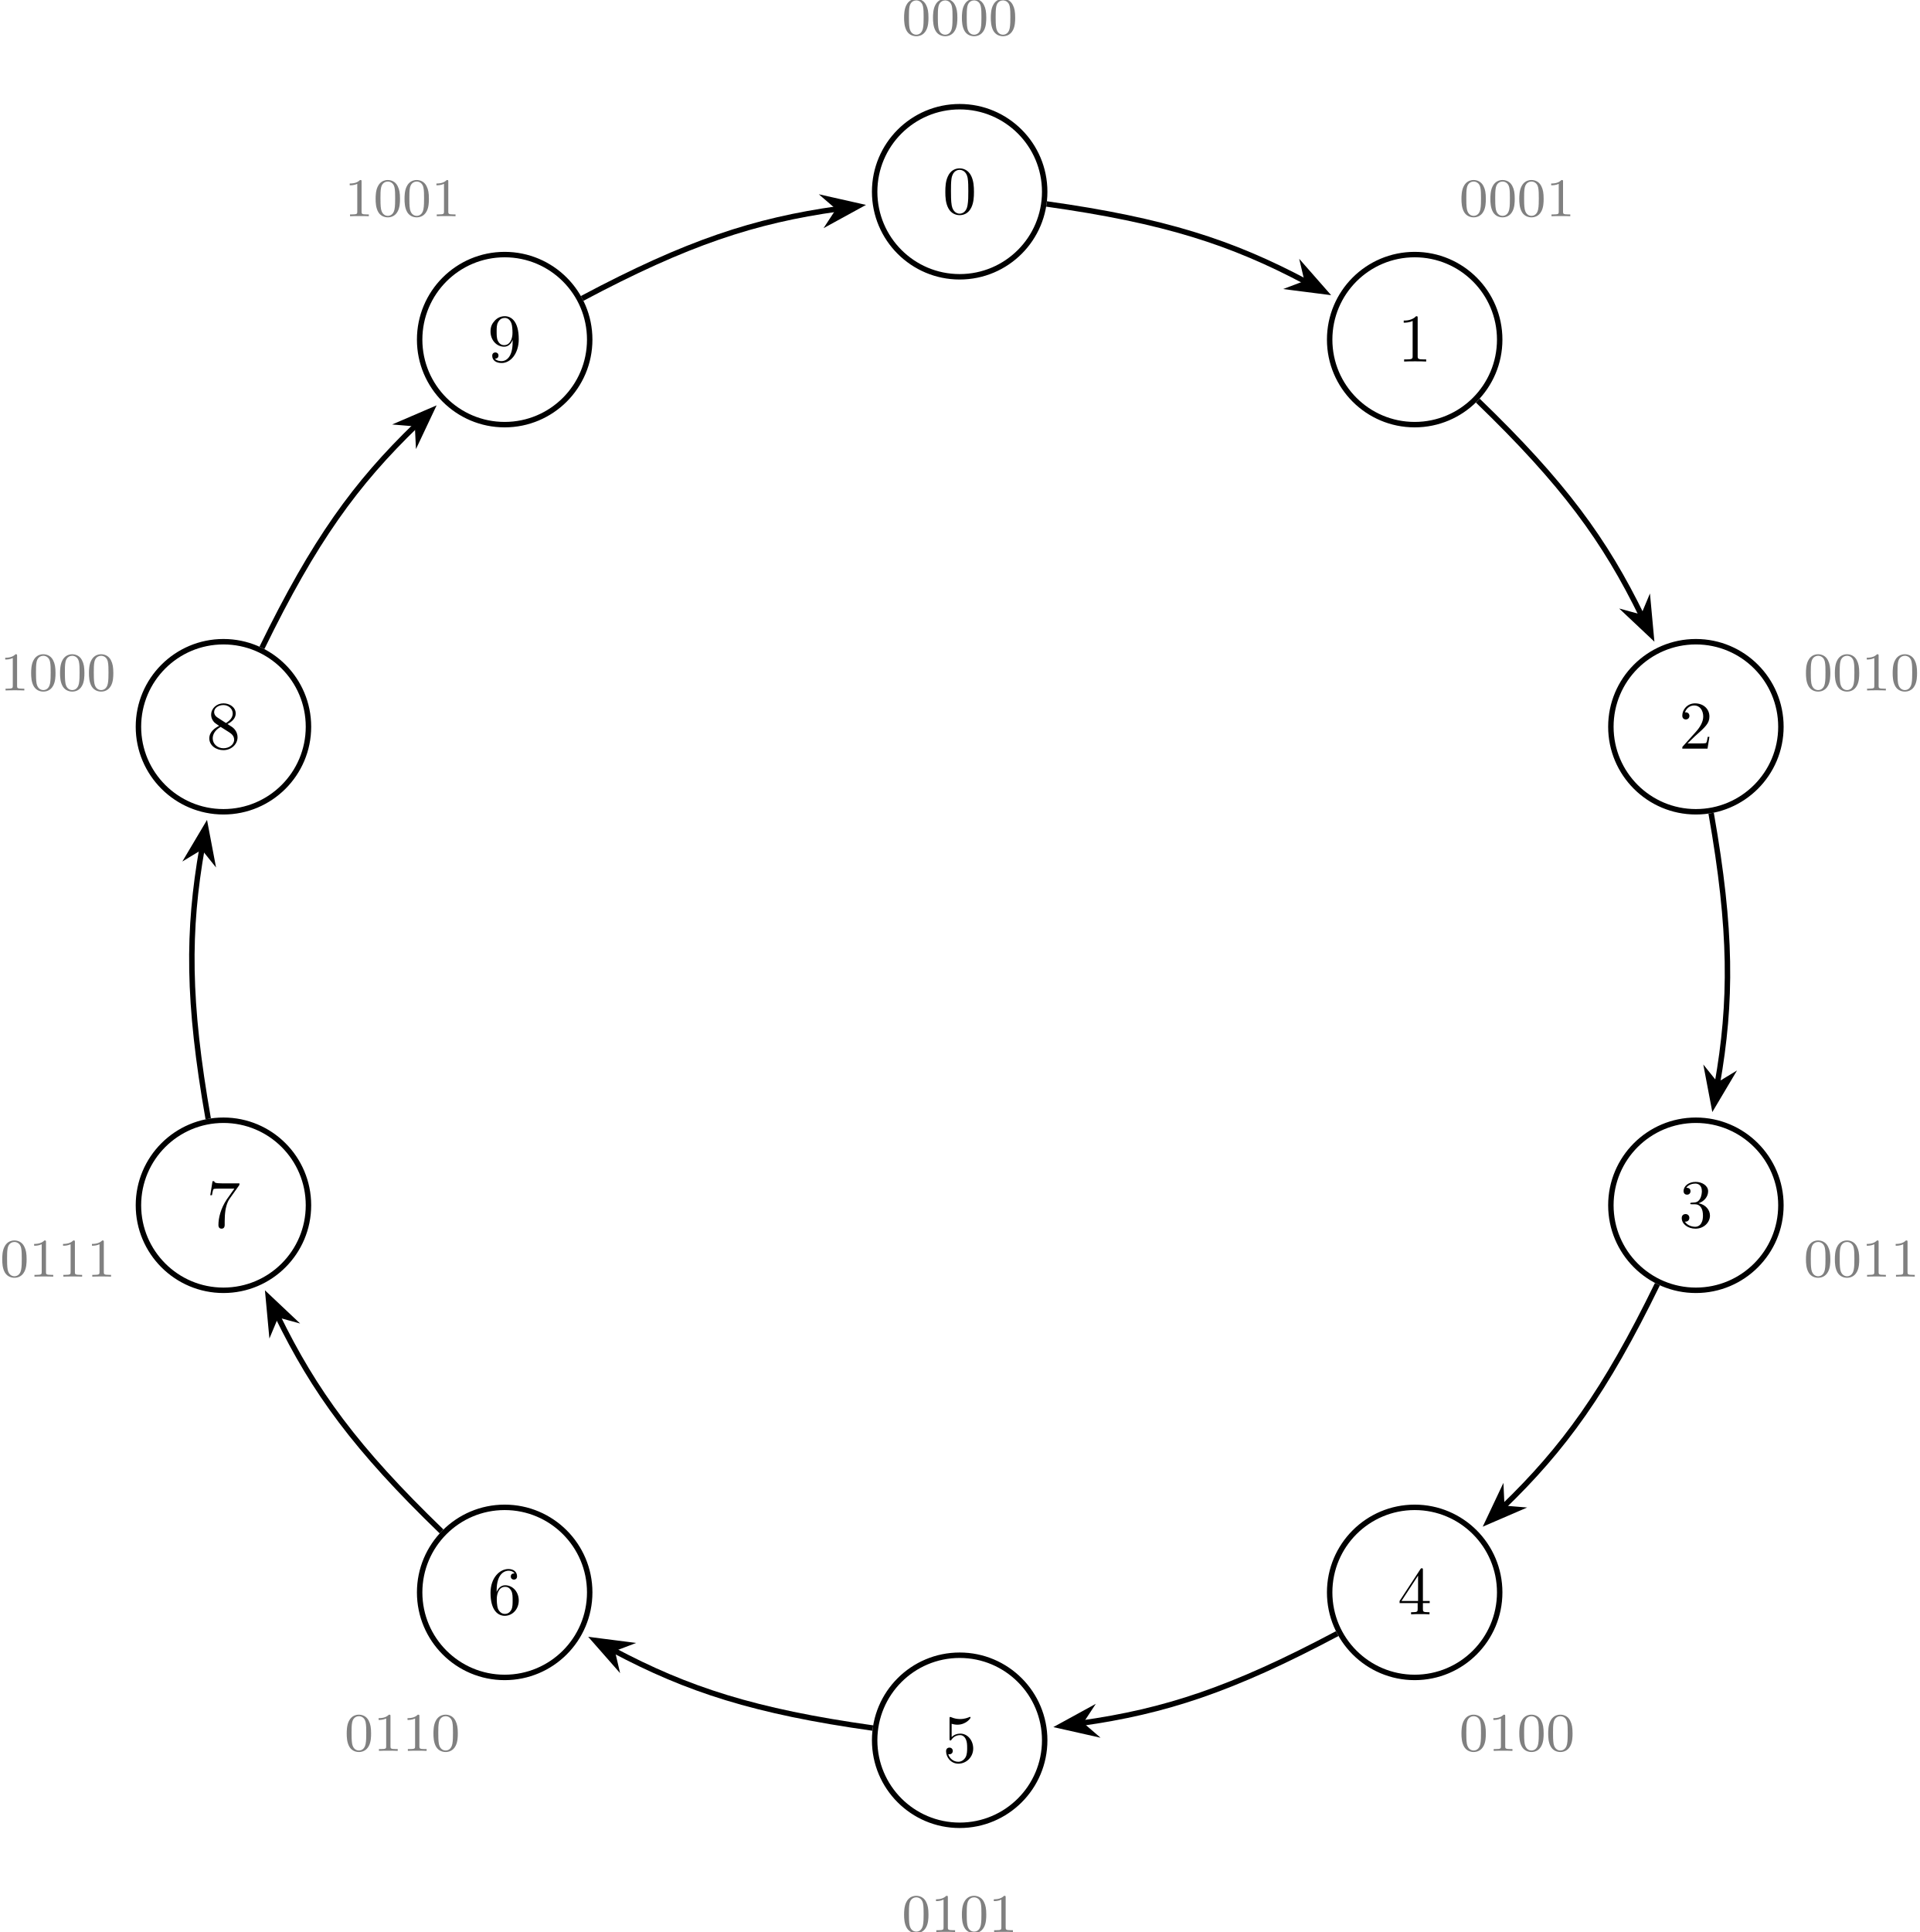
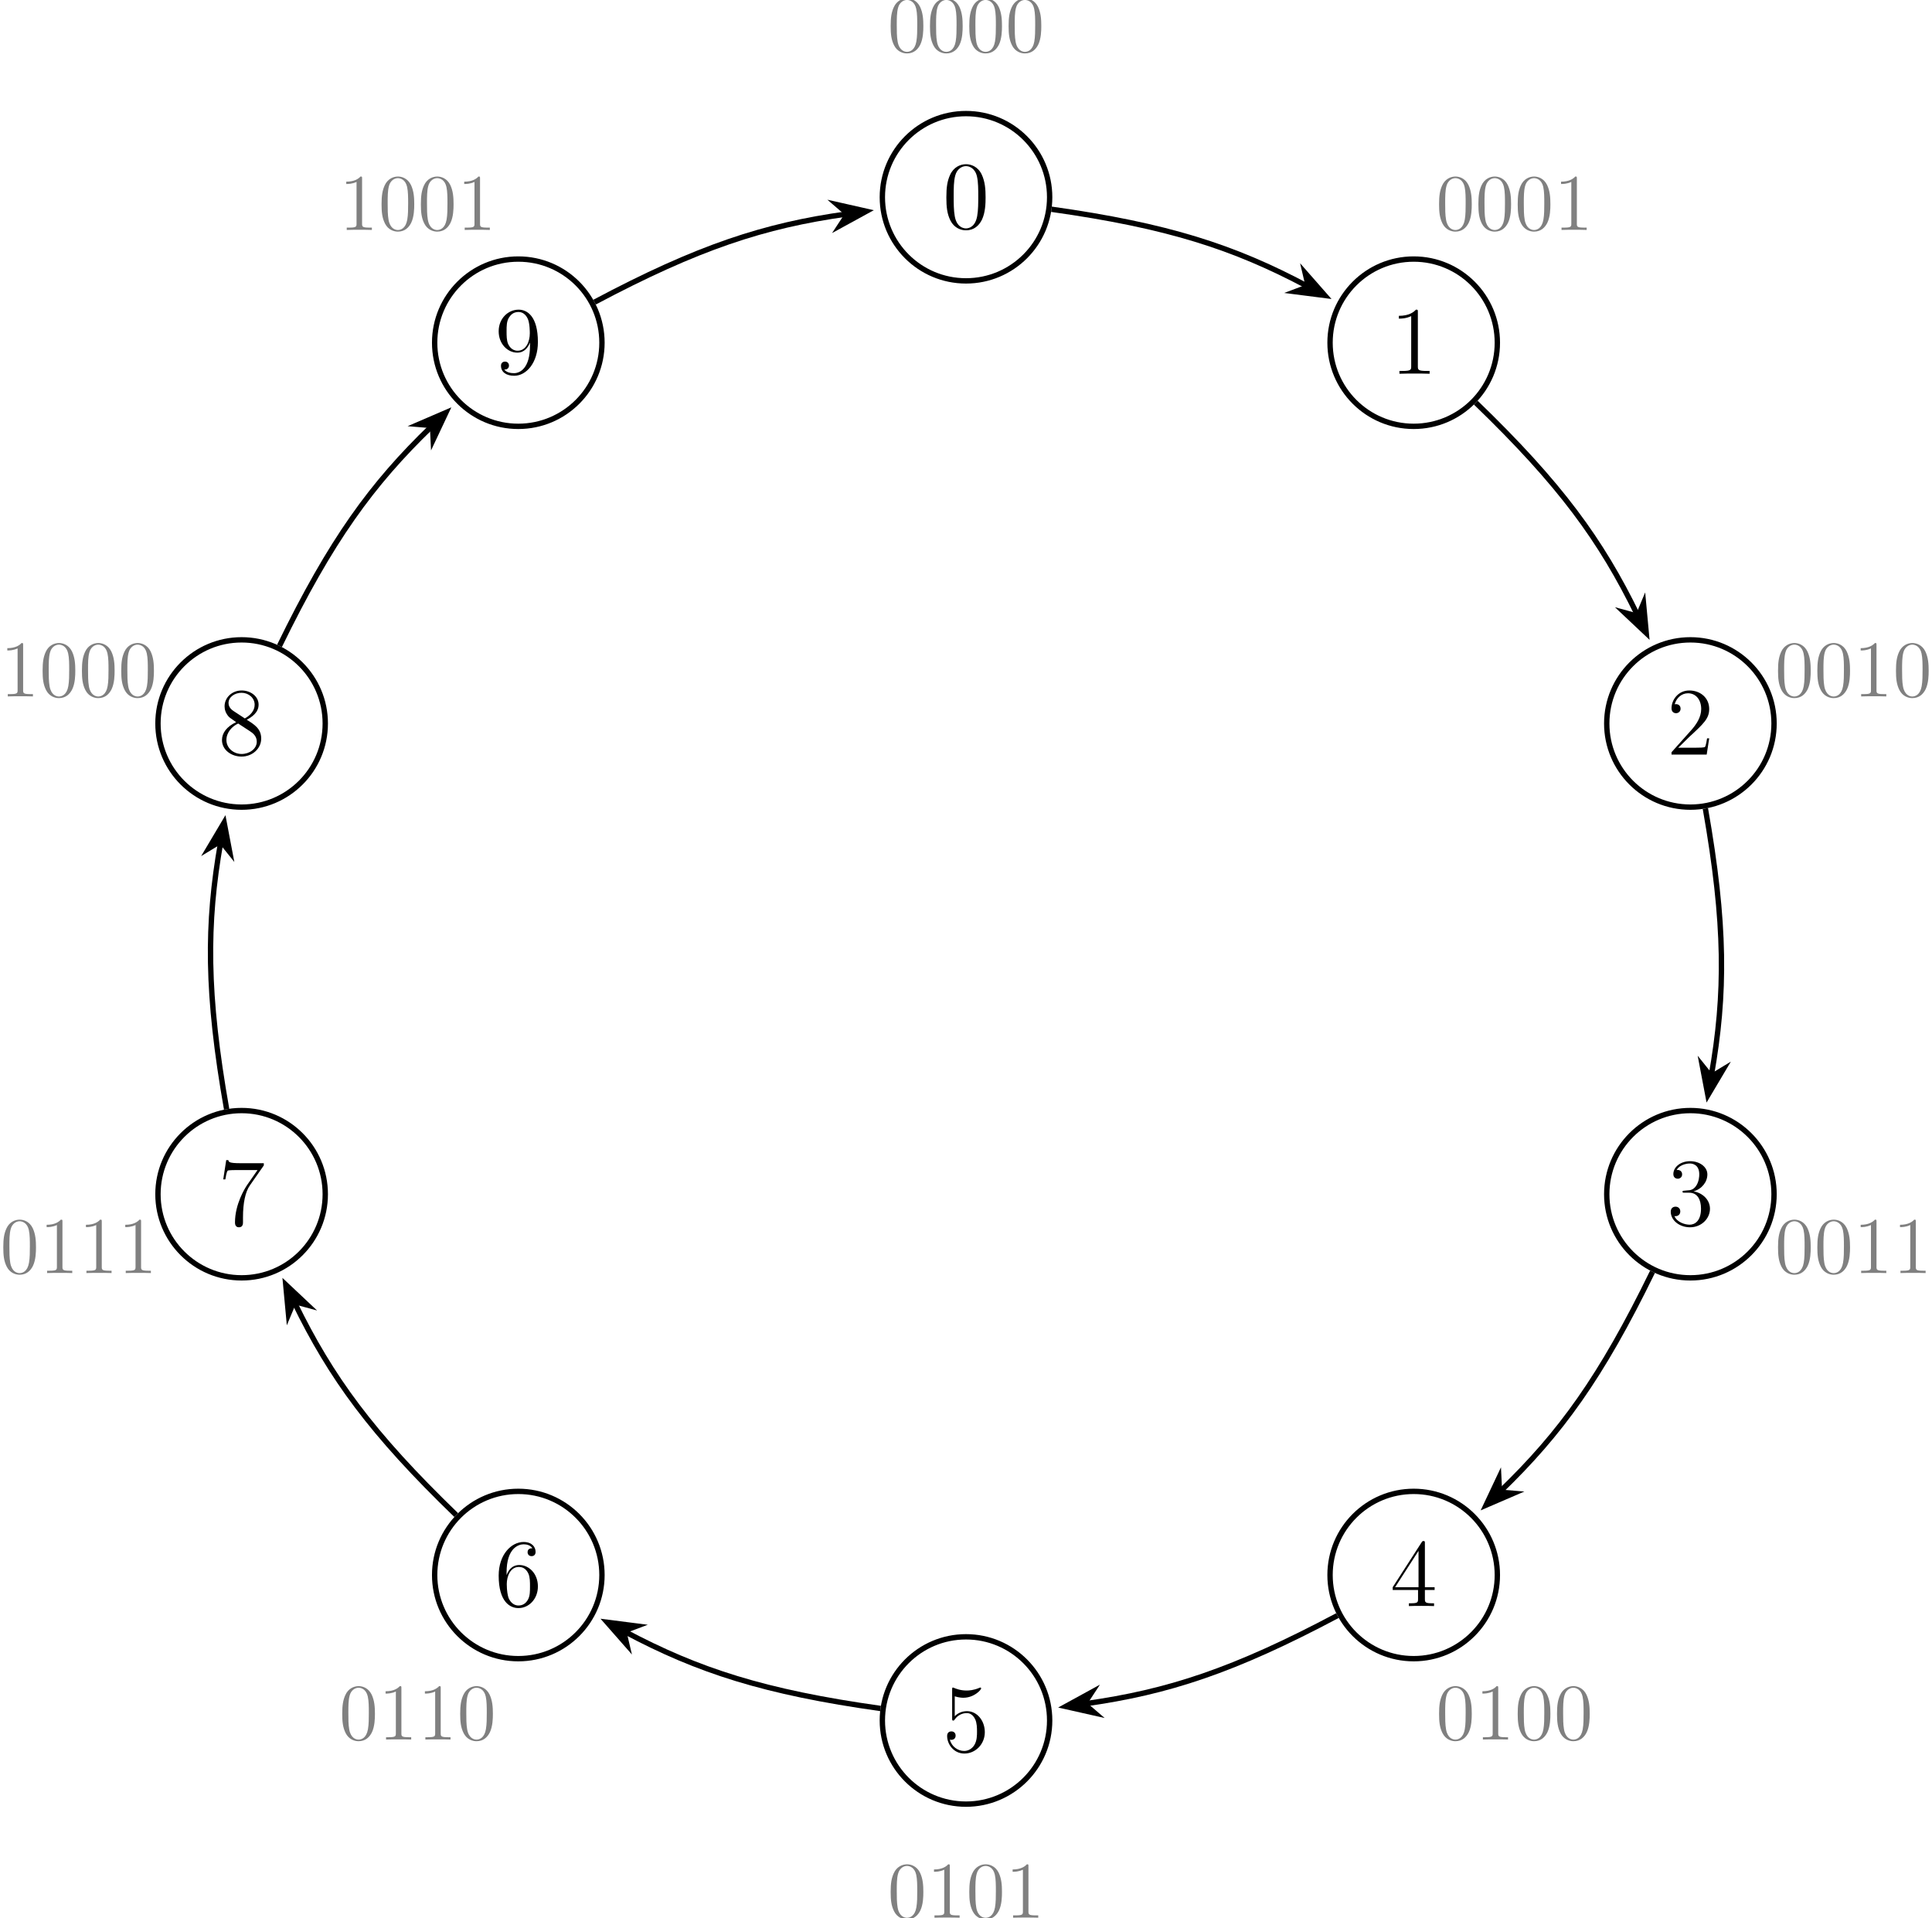
- <svg xmlns="http://www.w3.org/2000/svg" xmlns:xlink="http://www.w3.org/1999/xlink" version="1.1" width="281.141pt" height="282.935pt" viewBox="-58.719 -58.719 281.141 282.935">
+ <svg xmlns="http://www.w3.org/2000/svg" xmlns:xlink="http://www.w3.org/1999/xlink" version="1.1" width="287.617pt" height="285.503pt" viewBox="-58.719 -58.719 287.617 285.503">
  <defs>
-     <path id="g0-48" d="M3.897-2.542C3.897-3.395 3.81-3.913 3.547-4.423C3.196-5.125 2.55-5.3 2.112-5.3C1.108-5.3 .741-4.551 .63-4.328C.343-3.746 .327-2.957 .327-2.542C.327-2.016 .351-1.211 .733-.574C1.1 .016 1.69 .167 2.112 .167C2.495 .167 3.18 .048 3.579-.741C3.873-1.315 3.897-2.024 3.897-2.542ZM2.112-.056C1.841-.056 1.291-.183 1.124-1.02C1.036-1.474 1.036-2.224 1.036-2.638C1.036-3.188 1.036-3.746 1.124-4.184C1.291-4.997 1.913-5.077 2.112-5.077C2.383-5.077 2.933-4.941 3.092-4.216C3.188-3.778 3.188-3.18 3.188-2.638C3.188-2.168 3.188-1.451 3.092-1.004C2.925-.167 2.375-.056 2.112-.056Z" />
-     <path id="g0-49" d="M2.503-5.077C2.503-5.292 2.487-5.3 2.271-5.3C1.945-4.981 1.522-4.79 .765-4.79V-4.527C.98-4.527 1.411-4.527 1.873-4.742V-.654C1.873-.359 1.849-.263 1.092-.263H.813V0C1.14-.024 1.825-.024 2.184-.024S3.236-.024 3.563 0V-.263H3.284C2.527-.263 2.503-.359 2.503-.654V-5.077Z" />
-     <path id="g1-48" d="M4.583-3.188C4.583-3.985 4.533-4.782 4.184-5.519C3.726-6.476 2.909-6.635 2.491-6.635C1.893-6.635 1.166-6.376 .757-5.45C.438-4.762 .389-3.985 .389-3.188C.389-2.441 .428-1.544 .837-.787C1.265 .02 1.993 .219 2.481 .219C3.019 .219 3.776 .01 4.214-.936C4.533-1.624 4.583-2.401 4.583-3.188ZM2.481 0C2.092 0 1.504-.249 1.325-1.205C1.215-1.803 1.215-2.72 1.215-3.308C1.215-3.945 1.215-4.603 1.295-5.141C1.484-6.326 2.232-6.416 2.481-6.416C2.809-6.416 3.467-6.237 3.656-5.25C3.756-4.692 3.756-3.935 3.756-3.308C3.756-2.56 3.756-1.883 3.646-1.245C3.497-.299 2.929 0 2.481 0Z" />
-     <path id="g1-49" d="M2.929-6.376C2.929-6.615 2.929-6.635 2.7-6.635C2.082-5.998 1.205-5.998 .887-5.998V-5.689C1.086-5.689 1.674-5.689 2.192-5.948V-.787C2.192-.428 2.162-.309 1.265-.309H.946V0C1.295-.03 2.162-.03 2.56-.03S3.826-.03 4.174 0V-.309H3.856C2.959-.309 2.929-.418 2.929-.787V-6.376Z" />
-     <path id="g1-50" d="M1.265-.767L2.321-1.793C3.875-3.168 4.473-3.706 4.473-4.702C4.473-5.838 3.577-6.635 2.361-6.635C1.235-6.635 .498-5.719 .498-4.832C.498-4.274 .996-4.274 1.026-4.274C1.196-4.274 1.544-4.394 1.544-4.802C1.544-5.061 1.365-5.32 1.016-5.32C.936-5.32 .917-5.32 .887-5.31C1.116-5.958 1.654-6.326 2.232-6.326C3.138-6.326 3.567-5.519 3.567-4.702C3.567-3.905 3.068-3.118 2.521-2.501L.608-.369C.498-.259 .498-.239 .498 0H4.194L4.473-1.733H4.224C4.174-1.435 4.105-.996 4.005-.847C3.935-.767 3.278-.767 3.059-.767H1.265Z" />
-     <path id="g1-51" d="M2.889-3.507C3.706-3.776 4.284-4.473 4.284-5.26C4.284-6.077 3.407-6.635 2.451-6.635C1.445-6.635 .687-6.037 .687-5.28C.687-4.951 .907-4.762 1.196-4.762C1.504-4.762 1.704-4.981 1.704-5.27C1.704-5.768 1.235-5.768 1.086-5.768C1.395-6.257 2.052-6.386 2.411-6.386C2.819-6.386 3.367-6.167 3.367-5.27C3.367-5.151 3.347-4.573 3.088-4.134C2.79-3.656 2.451-3.626 2.202-3.616C2.122-3.606 1.883-3.587 1.813-3.587C1.733-3.577 1.664-3.567 1.664-3.467C1.664-3.357 1.733-3.357 1.903-3.357H2.341C3.158-3.357 3.527-2.68 3.527-1.704C3.527-.349 2.839-.06 2.401-.06C1.973-.06 1.225-.229 .877-.817C1.225-.767 1.534-.986 1.534-1.365C1.534-1.724 1.265-1.923 .976-1.923C.737-1.923 .418-1.783 .418-1.345C.418-.438 1.345 .219 2.431 .219C3.646 .219 4.553-.687 4.553-1.704C4.553-2.521 3.925-3.298 2.889-3.507Z" />
-     <path id="g1-52" d="M2.929-1.644V-.777C2.929-.418 2.909-.309 2.172-.309H1.963V0C2.371-.03 2.889-.03 3.308-.03S4.254-.03 4.663 0V-.309H4.453C3.716-.309 3.696-.418 3.696-.777V-1.644H4.692V-1.953H3.696V-6.486C3.696-6.685 3.696-6.745 3.537-6.745C3.447-6.745 3.417-6.745 3.337-6.625L.279-1.953V-1.644H2.929ZM2.989-1.953H.558L2.989-5.669V-1.953Z" />
-     <path id="g1-53" d="M4.473-2.002C4.473-3.188 3.656-4.184 2.58-4.184C2.102-4.184 1.674-4.025 1.315-3.676V-5.619C1.514-5.559 1.843-5.489 2.162-5.489C3.387-5.489 4.085-6.396 4.085-6.526C4.085-6.585 4.055-6.635 3.985-6.635C3.975-6.635 3.955-6.635 3.905-6.605C3.706-6.516 3.218-6.316 2.55-6.316C2.152-6.316 1.694-6.386 1.225-6.595C1.146-6.625 1.126-6.625 1.106-6.625C1.006-6.625 1.006-6.545 1.006-6.386V-3.437C1.006-3.258 1.006-3.178 1.146-3.178C1.215-3.178 1.235-3.208 1.275-3.268C1.385-3.427 1.753-3.965 2.56-3.965C3.078-3.965 3.328-3.507 3.407-3.328C3.567-2.959 3.587-2.57 3.587-2.072C3.587-1.724 3.587-1.126 3.347-.707C3.108-.319 2.74-.06 2.281-.06C1.554-.06 .986-.588 .817-1.176C.847-1.166 .877-1.156 .986-1.156C1.315-1.156 1.484-1.405 1.484-1.644S1.315-2.132 .986-2.132C.847-2.132 .498-2.062 .498-1.604C.498-.747 1.186 .219 2.301 .219C3.457 .219 4.473-.737 4.473-2.002Z" />
-     <path id="g1-54" d="M1.315-3.268V-3.507C1.315-6.027 2.55-6.386 3.059-6.386C3.298-6.386 3.716-6.326 3.935-5.988C3.786-5.988 3.387-5.988 3.387-5.539C3.387-5.23 3.626-5.081 3.846-5.081C4.005-5.081 4.304-5.171 4.304-5.559C4.304-6.157 3.866-6.635 3.039-6.635C1.763-6.635 .418-5.35 .418-3.148C.418-.488 1.574 .219 2.501 .219C3.606 .219 4.553-.717 4.553-2.032C4.553-3.298 3.666-4.254 2.56-4.254C1.883-4.254 1.514-3.746 1.315-3.268ZM2.501-.06C1.873-.06 1.574-.658 1.514-.807C1.335-1.275 1.335-2.072 1.335-2.252C1.335-3.029 1.654-4.025 2.55-4.025C2.71-4.025 3.168-4.025 3.477-3.407C3.656-3.039 3.656-2.531 3.656-2.042C3.656-1.564 3.656-1.066 3.487-.707C3.188-.11 2.73-.06 2.501-.06Z" />
-     <path id="g1-55" d="M4.742-6.067C4.832-6.187 4.832-6.207 4.832-6.416H2.411C1.196-6.416 1.176-6.545 1.136-6.735H.887L.558-4.682H.807C.837-4.842 .927-5.469 1.056-5.589C1.126-5.649 1.903-5.649 2.032-5.649H4.095C3.985-5.489 3.198-4.403 2.979-4.075C2.082-2.73 1.753-1.345 1.753-.329C1.753-.229 1.753 .219 2.212 .219S2.67-.229 2.67-.329V-.837C2.67-1.385 2.7-1.933 2.78-2.471C2.819-2.7 2.959-3.557 3.397-4.174L4.742-6.067Z" />
-     <path id="g1-56" d="M1.624-4.553C1.166-4.852 1.126-5.191 1.126-5.36C1.126-5.968 1.773-6.386 2.481-6.386C3.208-6.386 3.846-5.868 3.846-5.151C3.846-4.583 3.457-4.105 2.859-3.756L1.624-4.553ZM3.078-3.606C3.796-3.975 4.284-4.493 4.284-5.151C4.284-6.067 3.397-6.635 2.491-6.635C1.494-6.635 .687-5.898 .687-4.971C.687-4.792 .707-4.344 1.126-3.875C1.235-3.756 1.604-3.507 1.853-3.337C1.275-3.049 .418-2.491 .418-1.504C.418-.448 1.435 .219 2.481 .219C3.606 .219 4.553-.608 4.553-1.674C4.553-2.032 4.443-2.481 4.065-2.899C3.875-3.108 3.716-3.208 3.078-3.606ZM2.082-3.188L3.308-2.411C3.587-2.222 4.055-1.923 4.055-1.315C4.055-.578 3.308-.06 2.491-.06C1.634-.06 .917-.677 .917-1.504C.917-2.082 1.235-2.72 2.082-3.188Z" />
-     <path id="g1-57" d="M3.656-3.168V-2.849C3.656-.518 2.62-.06 2.042-.06C1.873-.06 1.335-.08 1.066-.418C1.504-.418 1.584-.707 1.584-.877C1.584-1.186 1.345-1.335 1.126-1.335C.966-1.335 .667-1.245 .667-.857C.667-.189 1.205 .219 2.052 .219C3.337 .219 4.553-1.136 4.553-3.278C4.553-5.958 3.407-6.635 2.521-6.635C1.973-6.635 1.484-6.456 1.056-6.007C.648-5.559 .418-5.141 .418-4.394C.418-3.148 1.295-2.172 2.411-2.172C3.019-2.172 3.427-2.59 3.656-3.168ZM2.421-2.401C2.262-2.401 1.803-2.401 1.494-3.029C1.315-3.397 1.315-3.895 1.315-4.384C1.315-4.922 1.315-5.39 1.524-5.758C1.793-6.257 2.172-6.386 2.521-6.386C2.979-6.386 3.308-6.047 3.477-5.599C3.597-5.28 3.636-4.653 3.636-4.194C3.636-3.367 3.298-2.401 2.421-2.401Z" />
+     <use id="g1-48" xlink:href="#g0-48" transform="scale(1.199999)" />
+     <use id="g1-49" xlink:href="#g0-49" transform="scale(1.199999)" />
+     <use id="g1-50" xlink:href="#g0-50" transform="scale(1.199999)" />
+     <use id="g1-51" xlink:href="#g0-51" transform="scale(1.199999)" />
+     <use id="g1-52" xlink:href="#g0-52" transform="scale(1.199999)" />
+     <use id="g1-53" xlink:href="#g0-53" transform="scale(1.199999)" />
+     <use id="g1-54" xlink:href="#g0-54" transform="scale(1.199999)" />
+     <use id="g1-55" xlink:href="#g0-55" transform="scale(1.199999)" />
+     <use id="g1-56" xlink:href="#g0-56" transform="scale(1.199999)" />
+     <use id="g1-57" xlink:href="#g0-57" transform="scale(1.199999)" />
+     <path id="g0-48" d="M5.356-3.826C5.356-4.818 5.296-5.786 4.866-6.695C4.376-7.687 3.515-7.95 2.929-7.95C2.236-7.95 1.387-7.603 .944-6.611C.61-5.858 .49-5.117 .49-3.826C.49-2.666 .574-1.793 1.004-.944C1.47-.036 2.295 .251 2.917 .251C3.957 .251 4.555-.371 4.902-1.064C5.332-1.961 5.356-3.132 5.356-3.826ZM2.917 .012C2.534 .012 1.757-.203 1.53-1.506C1.399-2.224 1.399-3.132 1.399-3.969C1.399-4.949 1.399-5.834 1.59-6.539C1.793-7.34 2.403-7.711 2.917-7.711C3.371-7.711 4.065-7.436 4.292-6.408C4.447-5.727 4.447-4.782 4.447-3.969C4.447-3.168 4.447-2.26 4.316-1.53C4.089-.215 3.335 .012 2.917 .012Z" />
+     <path id="g0-49" d="M3.443-7.663C3.443-7.938 3.443-7.95 3.204-7.95C2.917-7.627 2.319-7.185 1.088-7.185V-6.838C1.363-6.838 1.961-6.838 2.618-7.149V-.921C2.618-.49 2.582-.347 1.53-.347H1.16V0C1.482-.024 2.642-.024 3.037-.024S4.579-.024 4.902 0V-.347H4.531C3.479-.347 3.443-.49 3.443-.921V-7.663Z" />
+     <path id="g0-50" d="M5.26-2.008H4.997C4.961-1.805 4.866-1.148 4.746-.956C4.663-.849 3.981-.849 3.622-.849H1.411C1.733-1.124 2.463-1.889 2.774-2.176C4.591-3.85 5.26-4.471 5.26-5.655C5.26-7.03 4.172-7.95 2.786-7.95S.586-6.767 .586-5.738C.586-5.129 1.112-5.129 1.148-5.129C1.399-5.129 1.71-5.308 1.71-5.691C1.71-6.025 1.482-6.253 1.148-6.253C1.04-6.253 1.016-6.253 .98-6.241C1.207-7.054 1.853-7.603 2.63-7.603C3.646-7.603 4.268-6.755 4.268-5.655C4.268-4.639 3.682-3.754 3.001-2.989L.586-.287V0H4.949L5.26-2.008Z" />
+     <path id="g0-51" d="M2.2-4.292C1.997-4.28 1.949-4.268 1.949-4.16C1.949-4.041 2.008-4.041 2.224-4.041H2.774C3.79-4.041 4.244-3.204 4.244-2.056C4.244-.49 3.431-.072 2.845-.072C2.271-.072 1.291-.347 .944-1.136C1.327-1.076 1.674-1.291 1.674-1.722C1.674-2.068 1.423-2.307 1.088-2.307C.801-2.307 .49-2.14 .49-1.686C.49-.622 1.554 .251 2.881 .251C4.304 .251 5.356-.837 5.356-2.044C5.356-3.144 4.471-4.005 3.324-4.208C4.364-4.507 5.033-5.38 5.033-6.312C5.033-7.257 4.053-7.95 2.893-7.95C1.698-7.95 .813-7.221 .813-6.348C.813-5.87 1.184-5.774 1.363-5.774C1.614-5.774 1.901-5.954 1.901-6.312C1.901-6.695 1.614-6.862 1.351-6.862C1.279-6.862 1.255-6.862 1.219-6.85C1.674-7.663 2.798-7.663 2.857-7.663C3.252-7.663 4.029-7.484 4.029-6.312C4.029-6.085 3.993-5.416 3.646-4.902C3.288-4.376 2.881-4.34 2.558-4.328L2.2-4.292Z" />
+     <path id="g0-52" d="M4.316-7.783C4.316-8.01 4.316-8.07 4.148-8.07C4.053-8.07 4.017-8.07 3.921-7.926L.323-2.343V-1.997H3.467V-.909C3.467-.466 3.443-.347 2.57-.347H2.331V0C2.606-.024 3.551-.024 3.885-.024S5.177-.024 5.452 0V-.347H5.212C4.352-.347 4.316-.466 4.316-.909V-1.997H5.523V-2.343H4.316V-7.783ZM3.527-6.85V-2.343H.622L3.527-6.85Z" />
+     <path id="g0-53" d="M1.53-6.85C2.044-6.683 2.463-6.671 2.594-6.671C3.945-6.671 4.806-7.663 4.806-7.831C4.806-7.878 4.782-7.938 4.71-7.938C4.686-7.938 4.663-7.938 4.555-7.89C3.885-7.603 3.312-7.568 3.001-7.568C2.212-7.568 1.65-7.807 1.423-7.902C1.339-7.938 1.315-7.938 1.303-7.938C1.207-7.938 1.207-7.867 1.207-7.675V-4.125C1.207-3.909 1.207-3.838 1.351-3.838C1.411-3.838 1.423-3.85 1.542-3.993C1.877-4.483 2.439-4.77 3.037-4.77C3.67-4.77 3.981-4.184 4.077-3.981C4.28-3.515 4.292-2.929 4.292-2.475S4.292-1.339 3.957-.801C3.694-.371 3.228-.072 2.702-.072C1.913-.072 1.136-.61 .921-1.482C.98-1.459 1.052-1.447 1.112-1.447C1.315-1.447 1.638-1.566 1.638-1.973C1.638-2.307 1.411-2.499 1.112-2.499C.897-2.499 .586-2.391 .586-1.925C.586-.909 1.399 .251 2.726 .251C4.077 .251 5.26-.885 5.26-2.403C5.26-3.826 4.304-5.009 3.049-5.009C2.367-5.009 1.841-4.71 1.53-4.376V-6.85Z" />
+     <path id="g0-54" d="M1.47-4.16C1.47-7.185 2.941-7.663 3.587-7.663C4.017-7.663 4.447-7.532 4.674-7.173C4.531-7.173 4.077-7.173 4.077-6.683C4.077-6.42 4.256-6.193 4.567-6.193C4.866-6.193 5.069-6.372 5.069-6.719C5.069-7.34 4.615-7.95 3.575-7.95C2.068-7.95 .49-6.408 .49-3.778C.49-.49 1.925 .251 2.941 .251C4.244 .251 5.356-.885 5.356-2.439C5.356-4.029 4.244-5.093 3.049-5.093C1.985-5.093 1.59-4.172 1.47-3.838V-4.16ZM2.941-.072C2.188-.072 1.829-.741 1.722-.992C1.614-1.303 1.494-1.889 1.494-2.726C1.494-3.67 1.925-4.854 3.001-4.854C3.658-4.854 4.005-4.411 4.184-4.005C4.376-3.563 4.376-2.965 4.376-2.451C4.376-1.841 4.376-1.303 4.148-.849C3.85-.275 3.419-.072 2.941-.072Z" />
+     <path id="g0-55" d="M5.679-7.424V-7.699H2.798C1.351-7.699 1.327-7.855 1.279-8.082H1.016L.646-5.691H.909C.944-5.906 1.052-6.647 1.207-6.779C1.303-6.85 2.2-6.85 2.367-6.85H4.902L3.634-5.033C3.312-4.567 2.104-2.606 2.104-.359C2.104-.227 2.104 .251 2.594 .251C3.096 .251 3.096-.215 3.096-.371V-.968C3.096-2.75 3.383-4.136 3.945-4.937L5.679-7.424Z" />
+     <path id="g0-56" d="M3.563-4.316C4.16-4.639 5.033-5.189 5.033-6.193C5.033-7.233 4.029-7.95 2.929-7.95C1.745-7.95 .813-7.077 .813-5.99C.813-5.583 .933-5.177 1.267-4.77C1.399-4.615 1.411-4.603 2.248-4.017C1.088-3.479 .49-2.678 .49-1.805C.49-.538 1.698 .251 2.917 .251C4.244 .251 5.356-.729 5.356-1.985C5.356-3.204 4.495-3.742 3.563-4.316ZM1.937-5.392C1.781-5.499 1.303-5.81 1.303-6.396C1.303-7.173 2.116-7.663 2.917-7.663C3.778-7.663 4.543-7.042 4.543-6.181C4.543-5.452 4.017-4.866 3.324-4.483L1.937-5.392ZM2.499-3.85L3.945-2.905C4.256-2.702 4.806-2.331 4.806-1.602C4.806-.693 3.885-.072 2.929-.072C1.913-.072 1.04-.813 1.04-1.805C1.04-2.738 1.722-3.491 2.499-3.85Z" />
+     <path id="g0-57" d="M4.376-3.479C4.376-.658 3.12-.072 2.403-.072C2.116-.072 1.482-.108 1.184-.526H1.255C1.339-.502 1.769-.574 1.769-1.016C1.769-1.279 1.59-1.506 1.279-1.506S.777-1.303 .777-.992C.777-.251 1.375 .251 2.415 .251C3.909 .251 5.356-1.339 5.356-3.933C5.356-7.149 4.017-7.95 2.965-7.95C1.65-7.95 .49-6.85 .49-5.272S1.602-2.618 2.798-2.618C3.682-2.618 4.136-3.264 4.376-3.873V-3.479ZM2.845-2.857C2.092-2.857 1.769-3.467 1.662-3.694C1.47-4.148 1.47-4.722 1.47-5.26C1.47-5.93 1.47-6.504 1.781-6.994C1.997-7.317 2.319-7.663 2.965-7.663C3.646-7.663 3.993-7.066 4.113-6.791C4.352-6.205 4.352-5.189 4.352-5.009C4.352-4.005 3.897-2.857 2.845-2.857Z" />
  </defs>
  <g id="page1">
-     <path d="M94.305-30.637C94.305-37.515 88.73-43.094 81.852-43.094C74.973-43.094 69.398-37.515 69.398-30.637C69.398-23.762 74.973-18.183 81.852-18.183C88.73-18.183 94.305-23.762 94.305-30.637Z" stroke="#000" fill="none" stroke-width=".797" />
-     <g transform="matrix(1 0 0 1 -2.4907 -110.1771)">
-       <use x="81.852" y="82.749" xlink:href="#g1-48" />
+     <path d="M97.543-29.355C97.543-36.234 91.969-41.808 85.09-41.808S72.637-36.234 72.637-29.355S78.211-16.902 85.09-16.902S97.543-22.476 97.543-29.355Z" stroke="#000" fill="none" stroke-width=".797" />
+     <g transform="matrix(1 0 0 1 -3.5118 -108.7646)">
+       <use x="85.09" y="84.033" xlink:href="#g1-48" />
    </g>
-     <path d="M160.953-8.984C160.953-15.863 155.379-21.437 148.5-21.437S136.047-15.863 136.047-8.984S141.621 3.469 148.5 3.469S160.953-2.106 160.953-8.984Z" stroke="#000" fill="none" stroke-width=".797" stroke-miterlimit="10" />
-     <g transform="matrix(1 0 0 1 64.157 -88.52246)">
-       <use x="81.852" y="82.749" xlink:href="#g1-49" />
+     <path d="M164.191-7.699C164.191-14.578 158.613-20.152 151.738-20.152C144.859-20.152 139.285-14.578 139.285-7.699S144.859 4.754 151.738 4.754C158.613 4.754 164.191-.82 164.191-7.699Z" stroke="#000" fill="none" stroke-width=".797" stroke-miterlimit="10" />
+     <g transform="matrix(1 0 0 1 63.1353 -87.10997)">
+       <use x="85.09" y="84.033" xlink:href="#g1-49" />
    </g>
-     <path d="M202.145 47.711C202.145 40.832 196.57 35.258 189.691 35.258C182.813 35.258 177.238 40.832 177.238 47.711C177.238 54.586 182.813 60.164 189.691 60.164C196.57 60.164 202.145 54.586 202.145 47.711Z" stroke="#000" fill="none" stroke-width=".797" stroke-miterlimit="10" />
-     <g transform="matrix(1 0 0 1 105.348 -31.8288)">
-       <use x="81.852" y="82.749" xlink:href="#g1-50" />
+     <path d="M205.383 48.992C205.383 42.117 199.805 36.539 192.93 36.539C186.051 36.539 180.477 42.117 180.477 48.992C180.477 55.871 186.051 61.445 192.93 61.445C199.805 61.445 205.383 55.871 205.383 48.992Z" stroke="#000" fill="none" stroke-width=".797" stroke-miterlimit="10" />
+     <g transform="matrix(1 0 0 1 104.3273 -30.4163)">
+       <use x="85.09" y="84.033" xlink:href="#g1-50" />
    </g>
-     <path d="M202.145 117.789C202.145 110.91 196.57 105.336 189.691 105.336C182.813 105.336 177.238 110.91 177.238 117.789C177.238 124.664 182.813 130.242 189.691 130.242C196.57 130.242 202.145 124.664 202.145 117.789Z" stroke="#000" fill="none" stroke-width=".797" stroke-miterlimit="10" />
-     <g transform="matrix(1 0 0 1 105.348 38.2492)">
-       <use x="81.852" y="82.749" xlink:href="#g1-51" />
+     <path d="M205.383 119.07C205.383 112.195 199.805 106.617 192.93 106.617C186.051 106.617 180.477 112.195 180.477 119.07C180.477 125.949 186.051 131.523 192.93 131.523C199.805 131.523 205.383 125.949 205.383 119.07Z" stroke="#000" fill="none" stroke-width=".797" stroke-miterlimit="10" />
+     <g transform="matrix(1 0 0 1 104.3273 39.6622)">
+       <use x="85.09" y="84.033" xlink:href="#g1-51" />
    </g>
-     <path d="M160.953 174.481C160.953 167.606 155.379 162.027 148.5 162.027S136.047 167.606 136.047 174.481C136.047 181.359 141.621 186.934 148.5 186.934S160.953 181.359 160.953 174.481Z" stroke="#000" fill="none" stroke-width=".797" stroke-miterlimit="10" />
-     <g transform="matrix(1 0 0 1 64.157 94.9432)">
-       <use x="81.852" y="82.749" xlink:href="#g1-52" />
+     <path d="M164.191 175.766C164.191 168.887 158.613 163.312 151.738 163.312C144.859 163.312 139.285 168.887 139.285 175.766S144.859 188.219 151.738 188.219C158.613 188.219 164.191 182.644 164.191 175.766Z" stroke="#000" fill="none" stroke-width=".797" stroke-miterlimit="10" />
+     <g transform="matrix(1 0 0 1 63.1353 96.3552)">
+       <use x="85.09" y="84.033" xlink:href="#g1-52" />
    </g>
-     <path d="M94.305 196.137C94.305 189.258 88.73 183.684 81.852 183.684C74.973 183.684 69.398 189.258 69.398 196.137S74.973 208.59 81.852 208.59C88.73 208.59 94.305 203.016 94.305 196.137Z" stroke="#000" fill="none" stroke-width=".797" stroke-miterlimit="10" />
-     <g transform="matrix(1 0 0 1 -2.4907 116.5972)">
-       <use x="81.852" y="82.749" xlink:href="#g1-53" />
+     <path d="M97.543 197.422C97.543 190.543 91.969 184.965 85.09 184.965S72.637 190.543 72.637 197.422C72.637 204.297 78.211 209.875 85.09 209.875S97.543 204.297 97.543 197.422Z" stroke="#000" fill="none" stroke-width=".797" stroke-miterlimit="10" />
+     <g transform="matrix(1 0 0 1 -3.5118 118.0102)">
+       <use x="85.09" y="84.033" xlink:href="#g1-53" />
    </g>
-     <path d="M27.66 174.481C27.66 167.606 22.082 162.027 15.203 162.027C8.328 162.027 2.75 167.606 2.75 174.481C2.75 181.359 8.328 186.934 15.203 186.934C22.082 186.934 27.66 181.359 27.66 174.481Z" stroke="#000" fill="none" stroke-width=".797" stroke-miterlimit="10" />
-     <g transform="matrix(1 0 0 1 -69.1379 94.9432)">
-       <use x="81.852" y="82.749" xlink:href="#g1-54" />
+     <path d="M30.895 175.766C30.895 168.887 25.32 163.312 18.441 163.312C11.566 163.312 5.988 168.887 5.988 175.766S11.566 188.219 18.441 188.219C25.32 188.219 30.895 182.644 30.895 175.766Z" stroke="#000" fill="none" stroke-width=".797" stroke-miterlimit="10" />
+     <g transform="matrix(1 0 0 1 -70.159 96.3552)">
+       <use x="85.09" y="84.033" xlink:href="#g1-54" />
    </g>
-     <path d="M-13.535 117.789C-13.535 110.91-19.109 105.336-25.988 105.336C-32.863 105.336-38.441 110.91-38.441 117.789C-38.441 124.664-32.863 130.242-25.988 130.242C-19.109 130.242-13.535 124.664-13.535 117.789Z" stroke="#000" fill="none" stroke-width=".797" stroke-miterlimit="10" />
-     <g transform="matrix(1 0 0 1 -110.3294 38.2492)">
-       <use x="81.852" y="82.749" xlink:href="#g1-55" />
+     <path d="M-10.297 119.07C-10.297 112.195-15.871 106.617-22.75 106.617C-29.625 106.617-35.203 112.195-35.203 119.07C-35.203 125.949-29.625 131.523-22.75 131.523C-15.871 131.523-10.297 125.949-10.297 119.07Z" stroke="#000" fill="none" stroke-width=".797" stroke-miterlimit="10" />
+     <g transform="matrix(1 0 0 1 -111.3505 39.6622)">
+       <use x="85.09" y="84.033" xlink:href="#g1-55" />
    </g>
-     <path d="M-13.535 47.711C-13.535 40.832-19.109 35.258-25.988 35.258C-32.863 35.258-38.441 40.832-38.441 47.711C-38.441 54.586-32.863 60.164-25.988 60.164C-19.109 60.164-13.535 54.586-13.535 47.711Z" stroke="#000" fill="none" stroke-width=".797" stroke-miterlimit="10" />
-     <g transform="matrix(1 0 0 1 -110.3294 -31.8288)">
-       <use x="81.852" y="82.749" xlink:href="#g1-56" />
+     <path d="M-10.297 48.992C-10.297 42.117-15.871 36.539-22.75 36.539C-29.625 36.539-35.203 42.117-35.203 48.992C-35.203 55.871-29.625 61.445-22.75 61.445C-15.871 61.445-10.297 55.871-10.297 48.992Z" stroke="#000" fill="none" stroke-width=".797" stroke-miterlimit="10" />
+     <g transform="matrix(1 0 0 1 -111.3505 -30.4163)">
+       <use x="85.09" y="84.033" xlink:href="#g1-56" />
    </g>
-     <path d="M27.66-8.984C27.66-15.863 22.082-21.437 15.203-21.437C8.328-21.437 2.75-15.863 2.75-8.984S8.328 3.469 15.203 3.469C22.082 3.469 27.66-2.106 27.66-8.984Z" stroke="#000" fill="none" stroke-width=".797" stroke-miterlimit="10" />
-     <g transform="matrix(1 0 0 1 -69.1379 -88.52246)">
-       <use x="81.852" y="82.749" xlink:href="#g1-57" />
+     <path d="M30.895-7.699C30.895-14.578 25.32-20.152 18.441-20.152C11.566-20.152 5.988-14.578 5.988-7.699S11.566 4.754 18.441 4.754C25.32 4.754 30.895-.82 30.895-7.699Z" stroke="#000" fill="none" stroke-width=".797" stroke-miterlimit="10" />
+     <g transform="matrix(1 0 0 1 -70.159 -87.10997)">
+       <use x="85.09" y="84.033" xlink:href="#g1-57" />
    </g>
-     <path d="M94.578-28.851C111.894-26.418 121.711-23.226 132.644-17.414" stroke="#000" fill="none" stroke-width=".797" stroke-miterlimit="10" />
-     <path d="M135.269-16.02L132.34-19.355L132.82-17.32L130.867-16.582Z" />
-     <path d="M135.269-16.02L132.34-19.355L132.82-17.32L130.867-16.582Z" stroke="#000" fill="none" stroke-width=".797" stroke-miterlimit="10" />
-     <path d="M157.742-.055C170.356 12.125 176.371 20.398 181.816 31.57" stroke="#000" fill="none" stroke-width=".797" stroke-miterlimit="10" />
-     <path d="M183.121 34.242L182.714 29.82L181.906 31.75L179.89 31.199Z" />
-     <path d="M183.121 34.242L182.714 29.82L181.906 31.75L179.89 31.199Z" stroke="#000" fill="none" stroke-width=".797" stroke-miterlimit="10" />
-     <path d="M191.922 60.367C194.953 77.559 194.953 87.938 192.809 100.102" stroke="#000" fill="none" stroke-width=".797" stroke-miterlimit="10" />
-     <path d="M192.293 103.031L194.559 99.215L192.774 100.297L191.465 98.668Z" />
-     <path d="M192.293 103.031L194.559 99.215L192.774 100.297L191.465 98.668Z" stroke="#000" fill="none" stroke-width=".797" stroke-miterlimit="10" />
-     <path d="M184.055 129.34C176.371 145.098 170.356 153.375 161.418 162.008" stroke="#000" fill="none" stroke-width=".797" stroke-miterlimit="10" />
-     <path d="M159.278 164.075L163.356 162.317L161.274 162.145L161.176 160.059Z" />
-     <path d="M159.278 164.075L163.356 162.317L161.274 162.145L161.176 160.059Z" stroke="#000" fill="none" stroke-width=".797" stroke-miterlimit="10" />
-     <path d="M137.152 180.516C121.711 188.723 111.894 191.914 99.637 193.637" stroke="#000" fill="none" stroke-width=".797" stroke-miterlimit="10" />
-     <path d="M96.688 194.051L101.02 195.027L99.438 193.664L100.583 191.918Z" />
-     <path d="M96.688 194.051L101.02 195.027L99.438 193.664L100.583 191.918Z" stroke="#000" fill="none" stroke-width=".797" stroke-miterlimit="10" />
-     <path d="M69.125 194.348C51.809 191.914 41.992 188.723 31.062 182.91" stroke="#000" fill="none" stroke-width=".797" stroke-miterlimit="10" />
-     <path d="M28.434 181.515L31.363 184.851L30.887 182.82L32.84 182.078Z" />
-     <path d="M28.434 181.515L31.363 184.851L30.887 182.82L32.84 182.078Z" stroke="#000" fill="none" stroke-width=".797" stroke-miterlimit="10" />
-     <path d="M5.961 165.555C-6.652 153.375-12.664 145.098-18.113 133.93" stroke="#000" fill="none" stroke-width=".797" stroke-miterlimit="10" />
-     <path d="M-19.418 131.254L-19.008 135.676L-18.203 133.75L-16.188 134.301Z" />
-     <path d="M-19.418 131.254L-19.008 135.676L-18.203 133.75L-16.188 134.301Z" stroke="#000" fill="none" stroke-width=".797" stroke-miterlimit="10" />
-     <path d="M-28.219 105.133C-31.25 87.938-31.25 77.559-29.105 65.394" stroke="#000" fill="none" stroke-width=".797" stroke-miterlimit="10" />
-     <path d="M-28.59 62.465L-30.855 66.281L-29.07 65.199L-27.762 66.828Z" />
-     <path d="M-28.59 62.465L-30.855 66.281L-29.07 65.199L-27.762 66.828Z" stroke="#000" fill="none" stroke-width=".797" stroke-miterlimit="10" />
-     <path d="M-20.352 36.16C-12.664 20.398-6.652 12.125 2.285 3.492" stroke="#000" fill="none" stroke-width=".797" stroke-miterlimit="10" />
-     <path d="M4.426 1.426L.348 3.18L2.43 3.352L2.531 5.437Z" />
-     <path d="M4.426 1.426L.348 3.18L2.43 3.352L2.531 5.437Z" stroke="#000" fill="none" stroke-width=".797" stroke-miterlimit="10" />
-     <path d="M26.551-15.016C41.992-23.226 51.809-26.418 64.07-28.14" stroke="#000" fill="none" stroke-width=".797" stroke-miterlimit="10" />
-     <path d="M67.016-28.555L62.684-29.531L64.266-28.168L63.121-26.422Z" />
-     <path d="M67.016-28.555L62.684-29.531L64.266-28.168L63.121-26.422Z" stroke="#000" fill="none" stroke-width=".797" stroke-miterlimit="10" />
-     <g fill="#808080" transform="matrix(1 0 0 1 -8.4685 -136.3311)">
-       <use x="81.852" y="82.749" xlink:href="#g0-48" />
-       <use x="86.086" y="82.749" xlink:href="#g0-48" />
-       <use x="90.32" y="82.749" xlink:href="#g0-48" />
-       <use x="94.555" y="82.749" xlink:href="#g0-48" />
+     <path d="M97.816-27.566C115.133-25.133 124.949-21.941 135.879-16.129" stroke="#000" fill="none" stroke-width=".797" stroke-miterlimit="10" />
+     <path d="M138.508-14.734L135.578-18.07L136.055-16.035L134.102-15.297Z" />
+     <path d="M138.508-14.734L135.578-18.07L136.055-16.035L134.102-15.297Z" stroke="#000" fill="none" stroke-width=".797" stroke-miterlimit="10" />
+     <path d="M160.981 1.227C173.594 13.406 179.609 21.684 185.055 32.852" stroke="#000" fill="none" stroke-width=".797" stroke-miterlimit="10" />
+     <path d="M186.359 35.527L185.949 31.105L185.144 33.031L183.129 32.484Z" />
+     <path d="M186.359 35.527L185.949 31.105L185.144 33.031L183.129 32.484Z" stroke="#000" fill="none" stroke-width=".797" stroke-miterlimit="10" />
+     <path d="M195.16 61.652C198.192 78.844 198.192 89.223 196.047 101.387" stroke="#000" fill="none" stroke-width=".797" stroke-miterlimit="10" />
+     <path d="M195.532 104.316L197.797 100.5L196.012 101.582L194.704 99.953Z" />
+     <path d="M195.532 104.316L197.797 100.5L196.012 101.582L194.704 99.953Z" stroke="#000" fill="none" stroke-width=".797" stroke-miterlimit="10" />
+     <path d="M187.293 130.621C179.609 146.383 173.594 154.656 164.656 163.289" stroke="#000" fill="none" stroke-width=".797" stroke-miterlimit="10" />
+     <path d="M162.515 165.36L166.593 163.602L164.511 163.43L164.41 161.344Z" />
+     <path d="M162.515 165.36L166.593 163.602L164.511 163.43L164.41 161.344Z" stroke="#000" fill="none" stroke-width=".797" stroke-miterlimit="10" />
+     <path d="M140.391 181.801C124.949 190.008 115.133 193.199 102.875 194.922" stroke="#000" fill="none" stroke-width=".797" stroke-miterlimit="10" />
+     <path d="M99.926 195.336L104.258 196.312L102.676 194.949L103.82 193.203Z" />
+     <path d="M99.926 195.336L104.258 196.312L102.676 194.949L103.82 193.203Z" stroke="#000" fill="none" stroke-width=".797" stroke-miterlimit="10" />
+     <path d="M72.363 195.633C55.047 193.199 45.23 190.008 34.301 184.196" stroke="#000" fill="none" stroke-width=".797" stroke-miterlimit="10" />
+     <path d="M31.672 182.8L34.602 186.136L34.121 184.101L36.078 183.363Z" />
+     <path d="M31.672 182.8L34.602 186.136L34.121 184.101L36.078 183.363Z" stroke="#000" fill="none" stroke-width=".797" stroke-miterlimit="10" />
+     <path d="M9.199 166.84C-3.414 154.656-9.43 146.383-14.875 135.211" stroke="#000" fill="none" stroke-width=".797" stroke-miterlimit="10" />
+     <path d="M-16.18 132.539L-15.77 136.961L-14.965 135.035L-12.949 135.582Z" />
+     <path d="M-16.18 132.539L-15.77 136.961L-14.965 135.035L-12.949 135.582Z" stroke="#000" fill="none" stroke-width=".797" stroke-miterlimit="10" />
+     <path d="M-24.98 106.414C-28.011 89.223-28.011 78.844-25.867 66.68" stroke="#000" fill="none" stroke-width=".797" stroke-miterlimit="10" />
+     <path d="M-25.352 63.75L-27.617 67.566L-25.832 66.484L-24.523 68.113Z" />
+     <path d="M-25.352 63.75L-27.617 67.566L-25.832 66.484L-24.523 68.113Z" stroke="#000" fill="none" stroke-width=".797" stroke-miterlimit="10" />
+     <path d="M-17.113 37.441C-9.43 21.684-3.414 13.406 5.523 4.773" stroke="#000" fill="none" stroke-width=".797" stroke-miterlimit="10" />
+     <path d="M7.664 2.707L3.586 4.465L5.668 4.637L5.77 6.723Z" />
+     <path d="M7.664 2.707L3.586 4.465L5.668 4.637L5.77 6.723Z" stroke="#000" fill="none" stroke-width=".797" stroke-miterlimit="10" />
+     <path d="M29.789-13.734C45.23-21.941 55.047-25.133 67.305-26.855" stroke="#000" fill="none" stroke-width=".797" stroke-miterlimit="10" />
+     <path d="M70.254-27.269L65.922-28.246L67.504-26.883L66.359-25.137Z" />
+     <path d="M70.254-27.269L65.922-28.246L67.504-26.883L66.359-25.137Z" stroke="#000" fill="none" stroke-width=".797" stroke-miterlimit="10" />
+     <g fill="#808080" transform="matrix(1 0 0 1 -11.7061 -135.047)">
+       <use x="85.09" y="84.033" xlink:href="#g0-48" />
+       <use x="90.943" y="84.033" xlink:href="#g0-48" />
+       <use x="96.796" y="84.033" xlink:href="#g0-48" />
+       <use x="102.649" y="84.033" xlink:href="#g0-48" />
    </g>
-     <g fill="#808080" transform="matrix(1 0 0 1 73.174 -109.8042)">
-       <use x="81.852" y="82.749" xlink:href="#g0-48" />
-       <use x="86.086" y="82.749" xlink:href="#g0-48" />
-       <use x="90.32" y="82.749" xlink:href="#g0-48" />
-       <use x="94.555" y="82.749" xlink:href="#g0-49" />
+     <g fill="#808080" transform="matrix(1 0 0 1 69.9363 -108.5201)">
+       <use x="85.09" y="84.033" xlink:href="#g0-48" />
+       <use x="90.943" y="84.033" xlink:href="#g0-48" />
+       <use x="96.796" y="84.033" xlink:href="#g0-48" />
+       <use x="102.649" y="84.033" xlink:href="#g0-49" />
    </g>
-     <g fill="#808080" transform="matrix(1 0 0 1 123.634 -40.3546)">
-       <use x="81.852" y="82.749" xlink:href="#g0-48" />
-       <use x="86.086" y="82.749" xlink:href="#g0-48" />
-       <use x="90.32" y="82.749" xlink:href="#g0-49" />
-       <use x="94.555" y="82.749" xlink:href="#g0-48" />
+     <g fill="#808080" transform="matrix(1 0 0 1 120.3963 -39.0705)">
+       <use x="85.09" y="84.033" xlink:href="#g0-48" />
+       <use x="90.943" y="84.033" xlink:href="#g0-48" />
+       <use x="96.796" y="84.033" xlink:href="#g0-49" />
+       <use x="102.649" y="84.033" xlink:href="#g0-48" />
    </g>
-     <g fill="#808080" transform="matrix(1 0 0 1 123.634 45.4912)">
-       <use x="81.852" y="82.749" xlink:href="#g0-48" />
-       <use x="86.086" y="82.749" xlink:href="#g0-48" />
-       <use x="90.32" y="82.749" xlink:href="#g0-49" />
-       <use x="94.555" y="82.749" xlink:href="#g0-49" />
+     <g fill="#808080" transform="matrix(1 0 0 1 120.3963 46.7752)">
+       <use x="85.09" y="84.033" xlink:href="#g0-48" />
+       <use x="90.943" y="84.033" xlink:href="#g0-48" />
+       <use x="96.796" y="84.033" xlink:href="#g0-49" />
+       <use x="102.649" y="84.033" xlink:href="#g0-49" />
    </g>
-     <g fill="#808080" transform="matrix(1 0 0 1 73.174 114.9402)">
-       <use x="81.852" y="82.749" xlink:href="#g0-48" />
-       <use x="86.086" y="82.749" xlink:href="#g0-49" />
-       <use x="90.32" y="82.749" xlink:href="#g0-48" />
-       <use x="94.555" y="82.749" xlink:href="#g0-48" />
+     <g fill="#808080" transform="matrix(1 0 0 1 69.9363 116.2242)">
+       <use x="85.09" y="84.033" xlink:href="#g0-48" />
+       <use x="90.943" y="84.033" xlink:href="#g0-49" />
+       <use x="96.796" y="84.033" xlink:href="#g0-48" />
+       <use x="102.649" y="84.033" xlink:href="#g0-48" />
    </g>
-     <g fill="#808080" transform="matrix(1 0 0 1 -8.4685 141.4672)">
-       <use x="81.852" y="82.749" xlink:href="#g0-48" />
-       <use x="86.086" y="82.749" xlink:href="#g0-49" />
-       <use x="90.32" y="82.749" xlink:href="#g0-48" />
-       <use x="94.555" y="82.749" xlink:href="#g0-49" />
+     <g fill="#808080" transform="matrix(1 0 0 1 -11.7061 142.7512)">
+       <use x="85.09" y="84.033" xlink:href="#g0-48" />
+       <use x="90.943" y="84.033" xlink:href="#g0-49" />
+       <use x="96.796" y="84.033" xlink:href="#g0-48" />
+       <use x="102.649" y="84.033" xlink:href="#g0-49" />
    </g>
-     <g fill="#808080" transform="matrix(1 0 0 1 -90.11119 114.9402)">
-       <use x="81.852" y="82.749" xlink:href="#g0-48" />
-       <use x="86.086" y="82.749" xlink:href="#g0-49" />
-       <use x="90.32" y="82.749" xlink:href="#g0-49" />
-       <use x="94.555" y="82.749" xlink:href="#g0-48" />
+     <g fill="#808080" transform="matrix(1 0 0 1 -93.34885 116.2242)">
+       <use x="85.09" y="84.033" xlink:href="#g0-48" />
+       <use x="90.943" y="84.033" xlink:href="#g0-49" />
+       <use x="96.796" y="84.033" xlink:href="#g0-49" />
+       <use x="102.649" y="84.033" xlink:href="#g0-48" />
    </g>
-     <g fill="#808080" transform="matrix(1 0 0 1 -140.5707 45.4912)">
-       <use x="81.852" y="82.749" xlink:href="#g0-48" />
-       <use x="86.086" y="82.749" xlink:href="#g0-49" />
-       <use x="90.32" y="82.749" xlink:href="#g0-49" />
-       <use x="94.555" y="82.749" xlink:href="#g0-49" />
+     <g fill="#808080" transform="matrix(1 0 0 1 -143.8083 46.7752)">
+       <use x="85.09" y="84.033" xlink:href="#g0-48" />
+       <use x="90.943" y="84.033" xlink:href="#g0-49" />
+       <use x="96.796" y="84.033" xlink:href="#g0-49" />
+       <use x="102.649" y="84.033" xlink:href="#g0-49" />
    </g>
-     <g fill="#808080" transform="matrix(1 0 0 1 -140.5707 -40.3546)">
-       <use x="81.852" y="82.749" xlink:href="#g0-49" />
-       <use x="86.086" y="82.749" xlink:href="#g0-48" />
-       <use x="90.32" y="82.749" xlink:href="#g0-48" />
-       <use x="94.555" y="82.749" xlink:href="#g0-48" />
+     <g fill="#808080" transform="matrix(1 0 0 1 -143.8083 -39.0705)">
+       <use x="85.09" y="84.033" xlink:href="#g0-49" />
+       <use x="90.943" y="84.033" xlink:href="#g0-48" />
+       <use x="96.796" y="84.033" xlink:href="#g0-48" />
+       <use x="102.649" y="84.033" xlink:href="#g0-48" />
    </g>
-     <g fill="#808080" transform="matrix(1 0 0 1 -90.11119 -109.8042)">
-       <use x="81.852" y="82.749" xlink:href="#g0-49" />
-       <use x="86.086" y="82.749" xlink:href="#g0-48" />
-       <use x="90.32" y="82.749" xlink:href="#g0-48" />
-       <use x="94.555" y="82.749" xlink:href="#g0-49" />
+     <g fill="#808080" transform="matrix(1 0 0 1 -93.34885 -108.5201)">
+       <use x="85.09" y="84.033" xlink:href="#g0-49" />
+       <use x="90.943" y="84.033" xlink:href="#g0-48" />
+       <use x="96.796" y="84.033" xlink:href="#g0-48" />
+       <use x="102.649" y="84.033" xlink:href="#g0-49" />
    </g>
  </g>
</svg>
